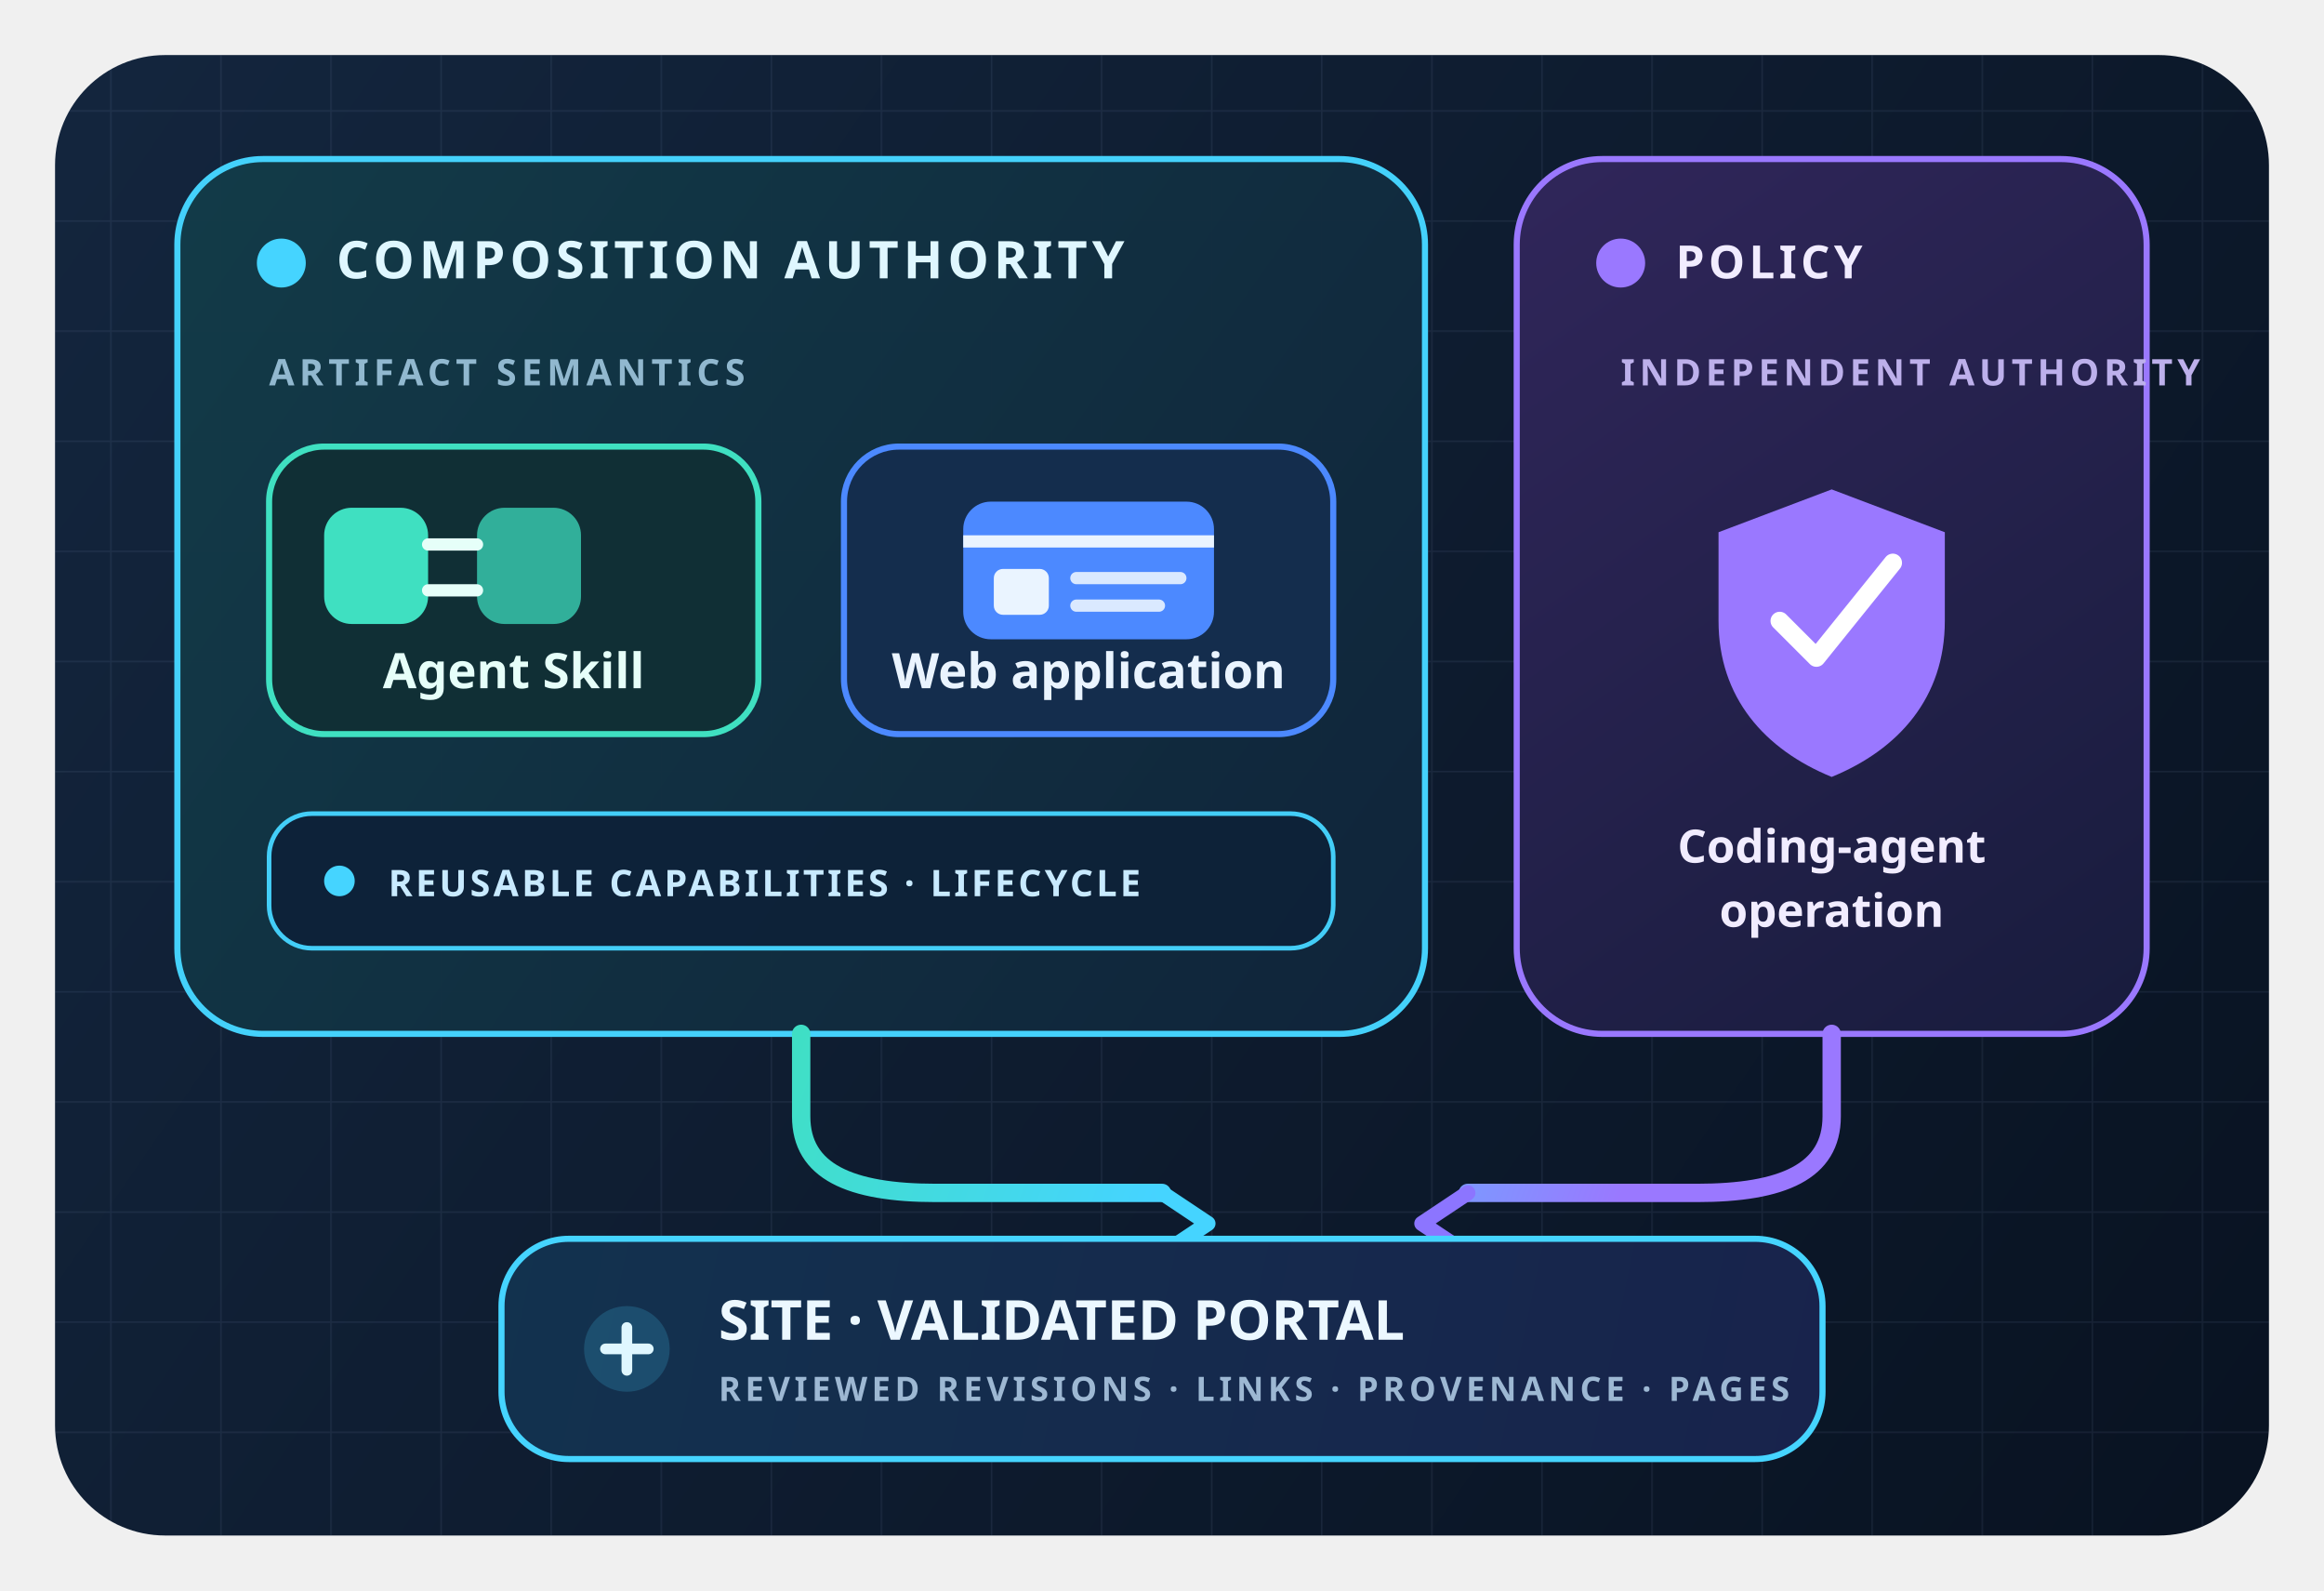
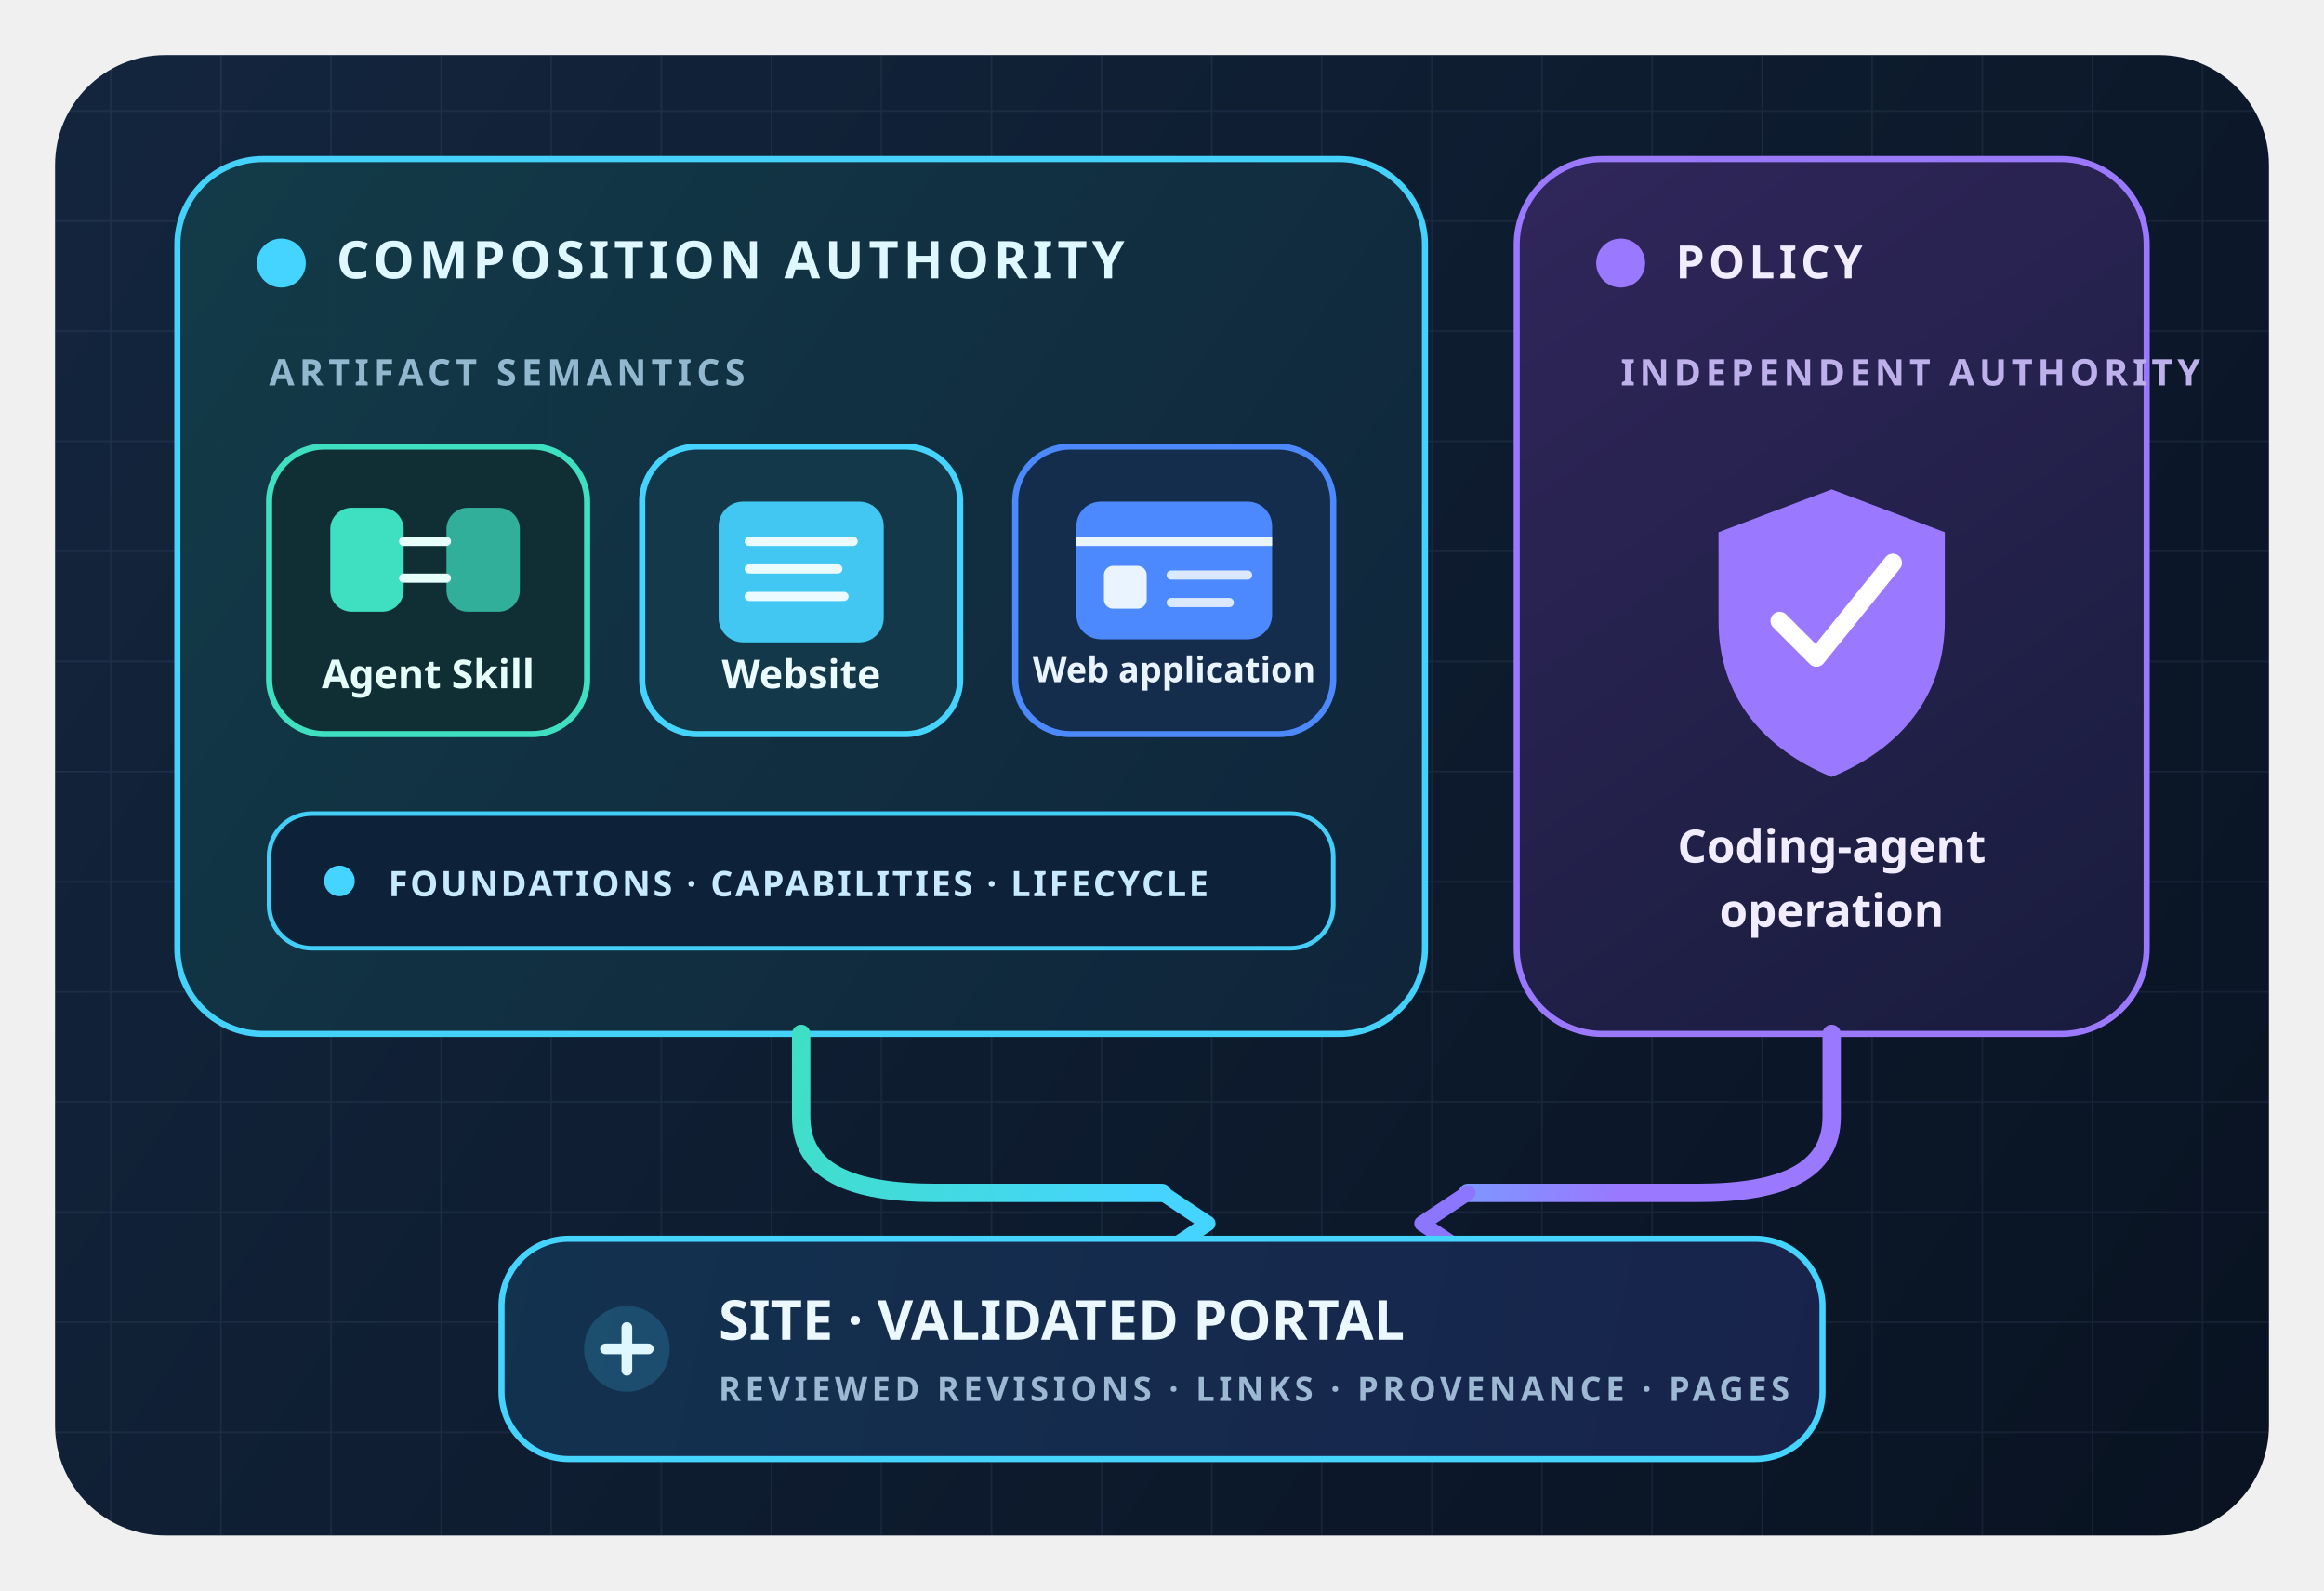
<svg xmlns="http://www.w3.org/2000/svg" viewBox="0 0 760 520" role="img" aria-labelledby="title desc">
  <defs>
    <linearGradient id="background" x1="38" y1="24" x2="724" y2="496" gradientUnits="userSpaceOnUse">
      <stop stop-color="#13253d" />
      <stop offset="1" stop-color="#091322" />
    </linearGradient>
    <linearGradient id="composition" x1="60" y1="54" x2="460" y2="336" gradientUnits="userSpaceOnUse">
      <stop stop-color="#123b48" />
      <stop offset="1" stop-color="#10243a" />
    </linearGradient>
    <linearGradient id="policy" x1="500" y1="54" x2="700" y2="336" gradientUnits="userSpaceOnUse">
      <stop stop-color="#30265a" />
      <stop offset="1" stop-color="#181c3d" />
    </linearGradient>
    <linearGradient id="site" x1="165" y1="385" x2="595" y2="475" gradientUnits="userSpaceOnUse">
      <stop stop-color="#12324e" />
      <stop offset="1" stop-color="#18234c" />
    </linearGradient>
    <linearGradient id="flow" x1="258" y1="322" x2="520" y2="419" gradientUnits="userSpaceOnUse">
      <stop stop-color="#3fe0c1" />
      <stop offset=".48" stop-color="#45d4ff" />
      <stop offset="1" stop-color="#9a78ff" />
    </linearGradient>
    <pattern id="grid" width="36" height="36" patternUnits="userSpaceOnUse">
      <path d="M36 0H0v36" fill="none" stroke="#8aa4c7" stroke-width="1" opacity=".1" />
    </pattern>
  </defs>
  <rect x="18" y="18" width="724" height="484" rx="36" fill="url(#background)" />
  <rect x="18" y="18" width="724" height="484" rx="36" fill="url(#grid)" />
  <rect x="58" y="52" width="408" height="286" rx="28" fill="url(#composition)" stroke="#45d4ff" stroke-width="2" opacity=".98" />
  <circle cx="92" cy="86" r="8" fill="#45d4ff" />
  <text x="110" y="91" fill="#dff7ff" font-family="system-ui,sans-serif" font-size="17" font-weight="800" letter-spacing="1.5">COMPOSITION AUTHORITY</text>
  <text x="88" y="126" fill="#91b8cf" font-family="system-ui,sans-serif" font-size="12" font-weight="700" letter-spacing="1.6">ARTIFACT SEMANTICS</text>
  <g transform="translate(88 146)">
-     <rect width="160" height="94" rx="18" fill="#102f35" stroke="#3fe0c1" stroke-width="2" />
-     <rect x="18" y="20" width="34" height="38" rx="9" fill="#3fe0c1" />
-     <rect x="68" y="20" width="34" height="38" rx="9" fill="#3fe0c1" opacity=".72" />
-     <path d="M52 32h16M52 47h16" stroke="#e6fff9" stroke-width="4" stroke-linecap="round" />
-     <text x="80" y="79" text-anchor="middle" fill="#e6fff9" font-family="system-ui,sans-serif" font-size="16" font-weight="750">Agent Skill</text>
+     <rect width="104" height="94" rx="18" fill="#102f35" stroke="#3fe0c1" stroke-width="2" />
+     <rect x="20" y="20" width="24" height="34" rx="7" fill="#3fe0c1" />
+     <rect x="58" y="20" width="24" height="34" rx="7" fill="#3fe0c1" opacity=".72" />
+     <path d="M44 31h14M44 43h14" stroke="#e6fff9" stroke-width="3" stroke-linecap="round" />
+     <text x="52" y="79" text-anchor="middle" fill="#e6fff9" font-family="system-ui,sans-serif" font-size="13" font-weight="750">Agent Skill</text>
  </g>
-   <g transform="translate(276 146)">
-     <rect width="160" height="94" rx="18" fill="#142d4d" stroke="#4c89ff" stroke-width="2" />
-     <rect x="39" y="18" width="82" height="45" rx="9" fill="#4c89ff" />
-     <path d="M39 31h82" stroke="#eaf4ff" stroke-width="4" />
-     <rect x="49" y="40" width="18" height="15" rx="3" fill="#eaf4ff" />
-     <path d="M76 43h34M76 52h27" stroke="#eaf4ff" stroke-width="4" stroke-linecap="round" opacity=".9" />
-     <text x="80" y="79" text-anchor="middle" fill="#eaf4ff" font-family="system-ui,sans-serif" font-size="16" font-weight="750">Web application</text>
+   <g transform="translate(210 146)">
+     <rect width="104" height="94" rx="18" fill="#123849" stroke="#45d4ff" stroke-width="2" />
+     <rect x="25" y="18" width="54" height="46" rx="8" fill="#45d4ff" opacity=".92" />
+     <path d="M35 31h34M35 40h29M35 49h31" stroke="#ecfbff" stroke-width="3" stroke-linecap="round" />
+     <text x="52" y="79" text-anchor="middle" fill="#ecfbff" font-family="system-ui,sans-serif" font-size="13" font-weight="750">Website</text>
+   </g>
+   <g transform="translate(332 146)">
+     <rect width="104" height="94" rx="18" fill="#142d4d" stroke="#4c89ff" stroke-width="2" />
+     <rect x="20" y="18" width="64" height="45" rx="8" fill="#4c89ff" />
+     <path d="M20 31h64" stroke="#eaf4ff" stroke-width="3" />
+     <rect x="29" y="39" width="14" height="14" rx="3" fill="#eaf4ff" />
+     <path d="M51 42h25M51 51h19" stroke="#eaf4ff" stroke-width="3" stroke-linecap="round" opacity=".9" />
+     <text x="52" y="77" text-anchor="middle" fill="#eaf4ff" font-family="system-ui,sans-serif" font-size="11.5" font-weight="750">Web application</text>
  </g>
  <rect x="88" y="266" width="348" height="44" rx="14" fill="#0c2138" stroke="#45d4ff" stroke-width="1.5" opacity=".96" />
  <circle cx="111" cy="288" r="5" fill="#45d4ff" />
-   <text x="127" y="293" fill="#c8eaff" font-family="system-ui,sans-serif" font-size="12" font-weight="700" letter-spacing="1">REUSABLE CAPABILITIES · LIFECYCLE</text>
+   <text x="127" y="293" fill="#c8eaff" font-family="system-ui,sans-serif" font-size="11.5" font-weight="700" letter-spacing=".8">FOUNDATIONS · CAPABILITIES · LIFECYCLE</text>
  <rect x="496" y="52" width="206" height="286" rx="28" fill="url(#policy)" stroke="#9a78ff" stroke-width="2" />
  <circle cx="530" cy="86" r="8" fill="#9a78ff" />
  <text x="548" y="91" fill="#f1ecff" font-family="system-ui,sans-serif" font-size="15" font-weight="800" letter-spacing="1.3">POLICY</text>
  <text x="530" y="126" fill="#bdb0eb" font-family="system-ui,sans-serif" font-size="12" font-weight="700" letter-spacing="1.5">INDEPENDENT AUTHORITY</text>
  <path d="M599 160 636 174v29c0 25-15 42-37 51-22-9-37-26-37-51v-29z" fill="#9a78ff" />
  <path d="m582 203 12 12 25-31" fill="none" stroke="#fff" stroke-width="6" stroke-linecap="round" stroke-linejoin="round" />
  <text x="599" y="282" text-anchor="middle" fill="#f1ecff" font-family="system-ui,sans-serif" font-size="15" font-weight="750">Coding-agent</text>
  <text x="599" y="303" text-anchor="middle" fill="#f1ecff" font-family="system-ui,sans-serif" font-size="15" font-weight="750">operation</text>
  <path d="M262 338v27c0 18 16 25 44 25h74" fill="none" stroke="url(#flow)" stroke-width="6" stroke-linecap="round" />
  <path d="M599 338v27c0 18-16 25-44 25h-75" fill="none" stroke="url(#flow)" stroke-width="6" stroke-linecap="round" />
  <path d="m380 390 15 10-15 10" fill="none" stroke="#45d4ff" stroke-width="5" stroke-linecap="round" stroke-linejoin="round" />
  <path d="m480 390-15 10 15 10" fill="none" stroke="#8c75ff" stroke-width="5" stroke-linecap="round" stroke-linejoin="round" />
  <rect x="164" y="405" width="432" height="72" rx="22" fill="url(#site)" stroke="#45d4ff" stroke-width="2" />
  <circle cx="205" cy="441" r="14" fill="#45d4ff" opacity=".18" />
  <path d="M198 441h14M205 434v14" stroke="#dff7ff" stroke-width="3.5" stroke-linecap="round" />
  <text x="235" y="438" fill="#ecf8ff" font-family="system-ui,sans-serif" font-size="18" font-weight="800">SITE · VALIDATED PORTAL</text>
  <text x="235" y="458" fill="#9db8d3" font-family="system-ui,sans-serif" font-size="11" font-weight="700" letter-spacing="1.4">REVIEWED REVISIONS · LINKS · PROVENANCE · PAGES</text>
</svg>
